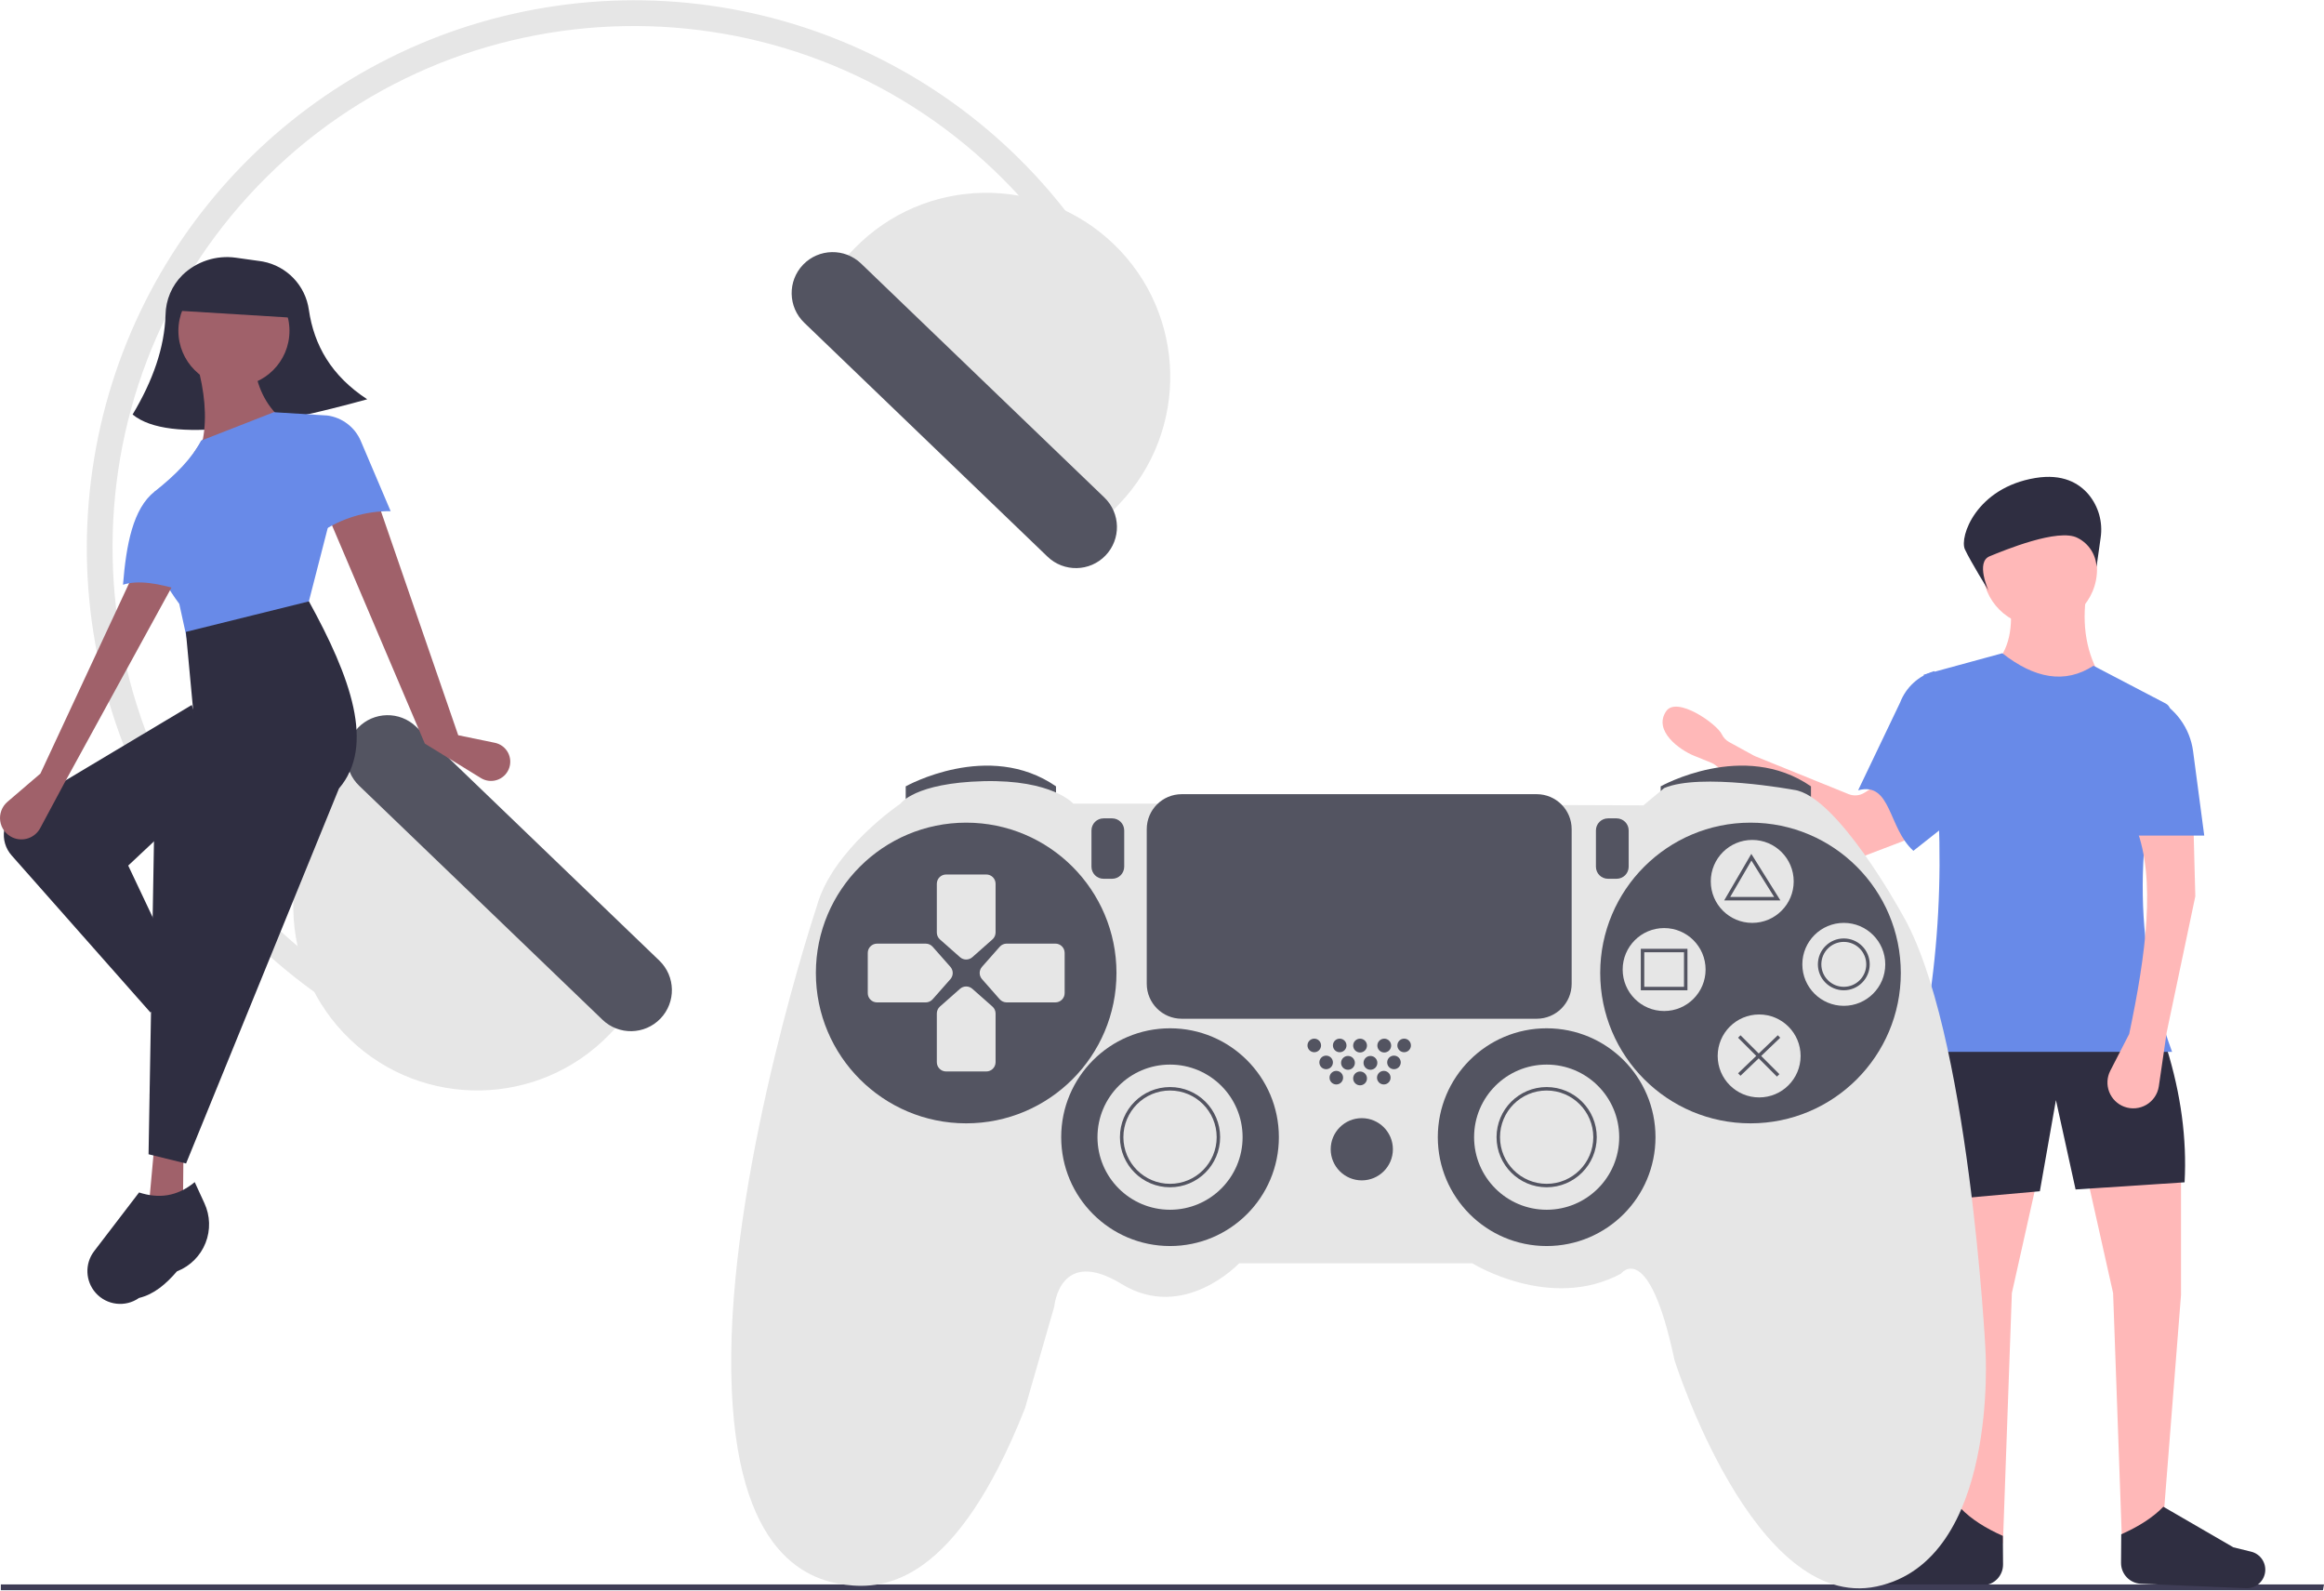
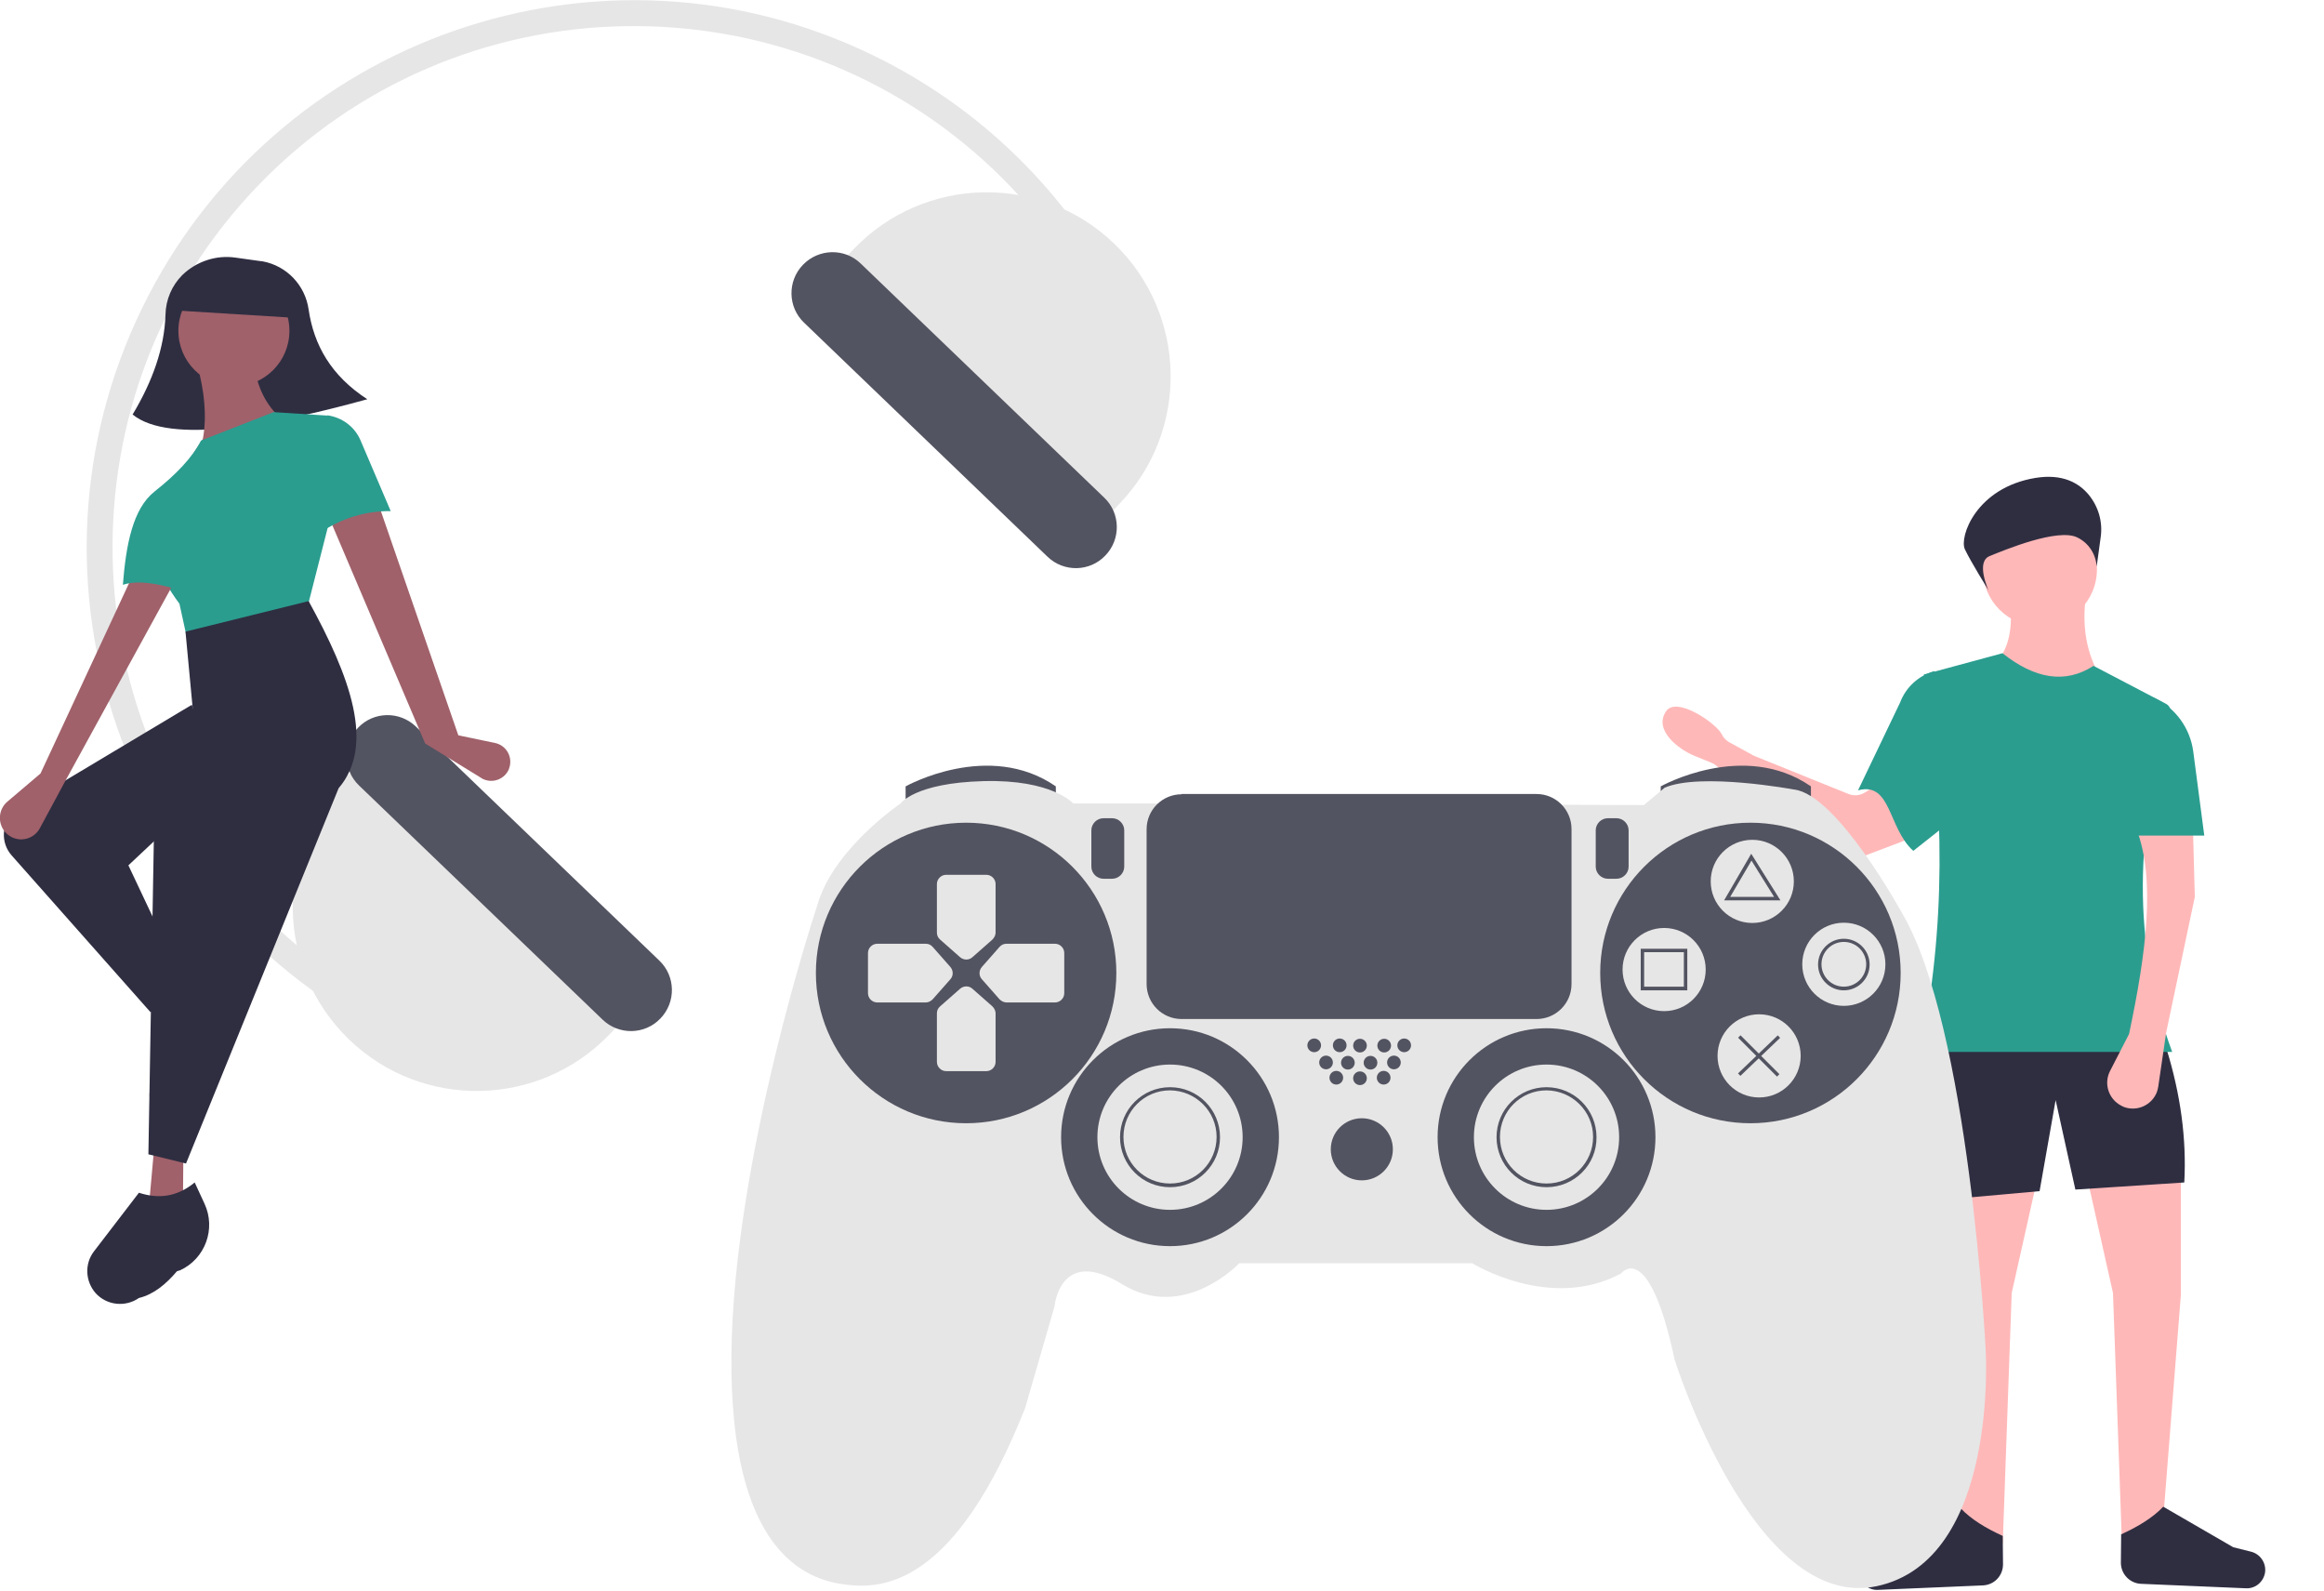
- <svg xmlns="http://www.w3.org/2000/svg" id="fec905af-3345-402f-97ed-aa4ad24ff568" data-name="Layer 1" width="883.272" height="604.198" viewBox="0 0 883.272 604.198">
-   <path d="M916.662,400.177q18.262,19.152,40.749,6.112c-6.291-10.082-7.789-21.048-6.112-32.599H922.095C923.389,383.841,923.041,393.293,916.662,400.177Z" transform="translate(-158.3639 -147.9008)" fill="#ffb8b8" />
-   <polygon points="806.517 586.416 822.138 578.267 828.929 492.015 828.929 446.512 792.934 445.833 803.121 491.336 806.517 586.416" fill="#ffb8b8" />
-   <polygon points="761.238 586.416 745.618 578.267 738.827 492.015 738.827 446.512 774.821 445.833 764.634 491.336 761.238 586.416" fill="#ffb8b8" />
-   <path d="M895.608,603.921l38.032-3.396,6.112-34.636,7.471,33.957,41.428-2.717c.905-16.502-1.394-33.486-6.791-50.936L890.854,544.156Z" transform="translate(-158.3639 -147.9008)" fill="#2f2e41" />
-   <path d="M856.078,473.842l-45.749-35.228a6.654,6.654,0,0,0-1.552-.891l-6.649-2.705c-5.341-2.173-15.513-9.4-10.552-16.842,4-6,19.311,4.748,21.195,8.73a6.578,6.578,0,0,0,2.789,2.951l9.297,5.095a6.654,6.654,0,0,0,.698.331l35.396,14.347a6.654,6.654,0,0,0,6.063-.547l6.417-4.069a6.654,6.654,0,0,1,10.09,4.326l2.121,10.704a6.654,6.654,0,0,1-4.157,7.511l-18.977,7.234A6.654,6.654,0,0,1,856.078,473.842Z" transform="translate(-158.3639 -147.9008)" fill="#ffb8b8" />
-   <path d="M864.576,448.175c12.666-3.397,11.336,14.299,21,23l19-15-11.005-53.281h0a19.803,19.803,0,0,0-13.049,11.949Z" transform="translate(-158.3639 -147.9008)" fill="#688ae8" />
-   <path d="M888.137,547.552h95.76c-15.498-41.763-13.989-84.717-.793-128.488a3.263,3.263,0,0,0-1.604-3.84L954.015,400.856c-10.789,7.02-22.385,4.863-34.636-4.754l-29.882,8.15C897.631,453.109,897.862,500.962,888.137,547.552Z" transform="translate(-158.3639 -147.9008)" fill="#688ae8" />
-   <path d="M912.082,750.268l-39.907,1.692a7.045,7.045,0,0,1-7.266-5.996h0a7.045,7.045,0,0,1,5.29-7.885l6.769-1.659,26.604-15.42c3.941,4.081,9.369,7.532,16.004,10.471l.078,10.842A7.906,7.906,0,0,1,912.082,750.268Z" transform="translate(-158.3639 -147.9008)" fill="#2f2e41" />
-   <polygon points="882.877 604.198 0.321 604.198 0.321 602.017 883.272 602.017 882.877 604.198" fill="#3f3d56" />
-   <path d="M972.07,749.662l39.907,1.692a7.045,7.045,0,0,0,7.266-5.996h0a7.045,7.045,0,0,0-5.29-7.885l-6.769-1.659-26.604-15.42c-3.941,4.081-9.369,7.532-16.004,10.471l-.078,10.842A7.906,7.906,0,0,0,972.07,749.662Z" transform="translate(-158.3639 -147.9008)" fill="#2f2e41" />
-   <circle cx="775.276" cy="216.281" r="21.733" fill="#ffb8b8" />
-   <path d="M967.598,540.76l-7.18,13.961a9.818,9.818,0,0,0,5.283,13.683h0a9.818,9.818,0,0,0,13.162-7.776l2.996-20.547L992.726,488.466l-.679-25.808H970.314C977.727,481.853,974.05,510.166,967.598,540.76Z" transform="translate(-158.3639 -147.9008)" fill="#ffb8b8" />
-   <path d="M966.918,465.375h29.203l-4.239-32.027a26.235,26.235,0,0,0-14.777-20.267h0Z" transform="translate(-158.3639 -147.9008)" fill="#688ae8" />
-   <path d="M956.745,352.211a20.895,20.895,0,0,0-4.568-16.413c-3.708-4.388-9.923-7.979-20.234-6.285-22.497,3.696-28.985,22.425-26.781,27.135s8.96,15.628,8.96,15.628-4.958-10.808.423-13.008,26.207-10.867,33.476-6.962a13.028,13.028,0,0,1,7.165,10.975Z" transform="translate(-158.3639 -147.9008)" fill="#2f2e41" />
-   <path d="M584.773,261.764l-8.738,4.434a197.756,197.756,0,0,0-39.44-53.181c-78.782-75.738-204.492-73.262-280.23,5.52s-73.262,204.492,5.52,280.23A198.061,198.061,0,0,0,312.786,534.292l-4.274,8.816A207.991,207.991,0,1,1,584.773,261.764Z" transform="translate(-158.3639 -147.9008)" fill="#e6e6e6" />
-   <path d="M289.156,444.051A69.924,69.924,0,0,0,389.971,540.971l12.038-12.522L301.194,431.529Z" transform="translate(-158.3639 -147.9008)" fill="#e6e6e6" />
-   <path d="M294.439,424.417a15.606,15.606,0,0,0,.434,22.041l92.467,88.895a15.588,15.588,0,0,0,21.606-22.475l-92.467-88.895A15.606,15.606,0,0,0,294.439,424.417Z" transform="translate(-158.3639 -147.9008)" fill="#535461" />
-   <path d="M571.774,351.862l12.038-12.522a69.924,69.924,0,0,0-100.815-96.92l-12.038,12.522Z" transform="translate(-158.3639 -147.9008)" fill="#e6e6e6" />
-   <path d="M463.587,248.473a15.606,15.606,0,0,0,.434,22.041l92.467,88.895a15.588,15.588,0,0,0,21.606-22.475l-92.467-88.895A15.606,15.606,0,0,0,463.587,248.473Z" transform="translate(-158.3639 -147.9008)" fill="#535461" />
-   <path d="M502.593,453.907v-7.223s31.517-17.728,57.124,0v6.566Z" transform="translate(-158.3639 -147.9008)" fill="#535461" />
-   <path d="M789.529,453.907v-7.223s31.517-17.728,57.124,0v6.566Z" transform="translate(-158.3639 -147.9008)" fill="#535461" />
-   <path d="M597.144,453.251H566.284s-7.879-9.192-34.143-8.536-31.517,8.536-31.517,8.536-25.936,17.4-31.845,39.068c0,0-31.845,95.536-32.502,170.389s28.234,85.358,43.336,87.328,42.023-.657,68.287-66.974L559.061,644.322s1.97-22.981,25.608-8.536,44.649-7.879,44.649-7.879h88.641s29.547,18.385,56.468,3.94c0,0,10.506-13.789,20.355,32.83,0,0,30.204,95.864,76.823,86.015s41.366-89.955,41.366-89.955-6.238-122.457-31.845-165.792c0,0-24.623-44.977-41.038-46.947,0,0-35.457-6.566-49.245-.657l-7.879,6.566Z" transform="translate(-158.3639 -147.9008)" fill="#e6e6e6" />
-   <circle cx="367.21" cy="369.697" r="57.124" fill="#535461" />
-   <circle cx="665.308" cy="369.697" r="57.124" fill="#535461" />
-   <path d="M535.528,504.86l-7.617,6.737a3.532,3.532,0,0,1-4.668,0l-7.63-6.737a3.526,3.526,0,0,1-1.195-2.626V483.697a3.533,3.533,0,0,1,3.533-3.526h15.266a3.526,3.526,0,0,1,3.533,3.519V502.22A3.526,3.526,0,0,1,535.528,504.86Z" transform="translate(-158.3639 -147.9008)" fill="#e6e6e6" />
-   <path d="M535.528,530.329l-7.617-6.73a3.533,3.533,0,0,0-4.668,0l-7.63,6.737a3.526,3.526,0,0,0-1.195,2.626v18.516a3.526,3.526,0,0,0,3.519,3.533h15.279a3.526,3.526,0,0,0,3.533-3.519V532.969A3.526,3.526,0,0,0,535.528,530.329Z" transform="translate(-158.3639 -147.9008)" fill="#e6e6e6" />
-   <path d="M512.843,527.565l6.737-7.63a3.532,3.532,0,0,0,0-4.668l-6.737-7.63a3.533,3.533,0,0,0-2.626-1.195H491.7a3.533,3.533,0,0,0-3.526,3.533v15.266a3.526,3.526,0,0,0,3.519,3.533h18.529A3.526,3.526,0,0,0,512.843,527.565Z" transform="translate(-158.3639 -147.9008)" fill="#e6e6e6" />
-   <path d="M538.312,527.565l-6.724-7.636a3.526,3.526,0,0,1,0-4.668l6.737-7.63a3.526,3.526,0,0,1,2.626-1.195h18.516a3.526,3.526,0,0,1,3.533,3.519V525.234a3.526,3.526,0,0,1-3.519,3.533H540.958A3.526,3.526,0,0,1,538.312,527.565Z" transform="translate(-158.3639 -147.9008)" fill="#e6e6e6" />
-   <circle cx="444.69" cy="432.074" r="41.366" fill="#535461" />
-   <circle cx="587.829" cy="432.074" r="41.366" fill="#535461" />
-   <circle cx="444.69" cy="432.074" r="27.577" fill="#e6e6e6" />
-   <path d="M603.054,599.016A19.041,19.041,0,1,1,622.095,579.975,19.063,19.063,0,0,1,603.054,599.016Zm0-36.77a17.728,17.728,0,1,0,17.728,17.728A17.748,17.748,0,0,0,603.054,562.247Z" transform="translate(-158.3639 -147.9008)" fill="#535461" />
-   <circle cx="587.829" cy="432.074" r="27.577" fill="#e6e6e6" />
-   <path d="M746.193,599.016a19.041,19.041,0,1,1,19.041-19.041A19.063,19.063,0,0,1,746.193,599.016Zm0-36.77a17.728,17.728,0,1,0,17.728,17.728A17.748,17.748,0,0,0,746.193,562.247Z" transform="translate(-158.3639 -147.9008)" fill="#535461" />
-   <circle cx="517.572" cy="436.67" r="11.819" fill="#535461" />
-   <circle cx="499.509" cy="397.222" r="2.58" fill="#535461" />
-   <circle cx="509.175" cy="397.222" r="2.58" fill="#535461" />
-   <circle cx="507.888" cy="409.467" r="2.58" fill="#535461" />
-   <circle cx="516.916" cy="409.75" r="2.626" fill="#535461" />
-   <circle cx="525.931" cy="409.467" r="2.58" fill="#535461" />
-   <circle cx="504.02" cy="403.67" r="2.58" fill="#535461" />
-   <circle cx="512.32" cy="403.84" r="2.626" fill="#535461" />
-   <circle cx="520.856" cy="403.84" r="2.626" fill="#535461" />
-   <circle cx="529.798" cy="403.67" r="2.58" fill="#535461" />
-   <circle cx="516.916" cy="397.274" r="2.626" fill="#535461" />
-   <circle cx="526.108" cy="397.274" r="2.626" fill="#535461" />
-   <circle cx="533.666" cy="397.222" r="2.58" fill="#535461" />
-   <path d="M577.774,458.847a4.586,4.586,0,0,0-4.581,4.581V477.217a4.586,4.586,0,0,0,4.581,4.581h3.283a4.586,4.586,0,0,0,4.581-4.581V463.428a4.586,4.586,0,0,0-4.581-4.581Z" transform="translate(-158.3639 -147.9008)" fill="#535461" />
-   <path d="M769.502,458.847a4.586,4.586,0,0,0-4.581,4.581V477.217a4.586,4.586,0,0,0,4.581,4.581h3.283a4.586,4.586,0,0,0,4.581-4.581V463.428a4.586,4.586,0,0,0-4.581-4.581Z" transform="translate(-158.3639 -147.9008)" fill="#535461" />
-   <circle cx="665.965" cy="334.897" r="15.758" fill="#e6e6e6" />
-   <circle cx="632.478" cy="368.384" r="15.758" fill="#e6e6e6" />
-   <circle cx="700.765" cy="366.414" r="15.758" fill="#e6e6e6" />
-   <circle cx="668.591" cy="401.214" r="15.758" fill="#e6e6e6" />
-   <path d="M607.485,449.654a13.296,13.296,0,0,0-13.281,13.281v58.766a13.296,13.296,0,0,0,13.281,13.281H742.417a13.296,13.296,0,0,0,13.281-13.281V462.936A13.296,13.296,0,0,0,742.417,449.654Z" transform="translate(-158.3639 -147.9008)" fill="#535461" />
-   <path d="M835.035,490.02H813.665l10.316-17.685ZM815.951,488.707h16.713l-8.645-13.832Z" transform="translate(-158.3639 -147.9008)" fill="#535461" />
-   <path d="M799.706,524.164H781.978V508.405h17.728Zm-16.415-1.313H798.393V509.718H783.291Z" transform="translate(-158.3639 -147.9008)" fill="#535461" />
-   <path d="M859.129,524.164a9.849,9.849,0,1,1,9.849-9.849A9.86,9.86,0,0,1,859.129,524.164Zm0-18.385a8.536,8.536,0,1,0,8.536,8.536A8.546,8.546,0,0,0,859.129,505.779Z" transform="translate(-158.3639 -147.9008)" fill="#535461" />
-   <rect x="826.135" y="538.668" width="1.313" height="20.893" transform="translate(-304.4849 597.5607) rotate(-45)" fill="#535461" />
-   <rect x="816.506" y="548.294" width="20.898" height="1.313" transform="translate(-308.4265 576.0851) rotate(-43.734)" fill="#535461" />
-   <path d="M297.935,299.615c-35.851,9.884-75.108,17.324-89.175,5.781,7.702-12.822,12.144-25.459,12.521-37.867a21.772,21.772,0,0,1,6.408-15.103,24.371,24.371,0,0,1,20.328-6.606l9.304,1.306q.47.066.935.15A21.759,21.759,0,0,1,275.75,265.612C277.711,279.066,284.303,290.714,297.935,299.615Z" transform="translate(-158.3639 -147.9008)" fill="#2f2e41" />
-   <path d="M332.517,427.259l13.937,2.874a7.32,7.32,0,0,1,5.244,10.067v0a7.32,7.32,0,0,1-10.557,3.338l-21.319-13.112L283.611,345.3l18.756-5.425Z" transform="translate(-158.3639 -147.9008)" fill="#a0616a" />
-   <polygon points="74.869 391.06 64.316 394.129 56.328 377.632 64.451 373.399 74.869 391.06" fill="#a0616a" />
-   <polygon points="69.507 461.743 56.559 458.315 58.586 436.07 69.729 436.756 69.507 461.743" fill="#a0616a" />
-   <path d="M229.221,523.539l-13.714,9.025L162.763,472.904a11.756,11.756,0,0,1,2.777-17.878l65.706-39.261,10.064,28.91-34.214,32.107Z" transform="translate(-158.3639 -147.9008)" fill="#2f2e41" />
-   <path d="M240.77,554.769q-.052.067-.103.134c-.876,5.132-2.416,9.813-5.853,13.202a10.229,10.229,0,0,1-12.423,5.611h0a10.229,10.229,0,0,1-7.093-10.894l2.563-22.905c6.147-1.413,10.835-4.909,13.208-11.71L237.042,532.275A15.705,15.705,0,0,1,240.77,554.769Z" transform="translate(-158.3639 -147.9008)" fill="#2f2e41" />
-   <circle cx="88.908" cy="125.702" r="21.108" fill="#a0616a" />
-   <path d="M265.551,307.345l-33.276,27.559L229.683,323.56l5.808-8.854c1.612-8.686.571-18.265-2.199-28.426l21.71.02C255.94,294.511,259.137,301.674,265.551,307.345Z" transform="translate(-158.3639 -147.9008)" fill="#a0616a" />
-   <path d="M274.919,379.635l-44.923,13.684-3.495-15.977c-8.419-11.304-12.078-21.621-6.571-30.038l-2.772-12.671c7.951-6.26,14.203-12.665,17.636-19.31l27.639-10.8,20.319,1.25,6,20.107Z" transform="translate(-158.3639 -147.9008)" fill="#688ae8" />
-   <path d="M306.833,342.123a46.281,46.281,0,0,0-26.823,8.218l2.742-44.57h0a16.176,16.176,0,0,1,12.744,9.701Z" transform="translate(-158.3639 -147.9008)" fill="#688ae8" />
-   <path d="M229.081,589.981l-14.258-3.509,2.099-121.153,19.146-20.967-4.286-26.581-2.773-29.777,46.768-11.597c15.808,28.703,25.362,54.799,11.415,71.1Z" transform="translate(-158.3639 -147.9008)" fill="#2f2e41" />
-   <path d="M225.806,630.886q-.096.038-.192.075c-4.14,4.807-8.689,8.727-14.408,10.106a12.466,12.466,0,0,1-16.497-1.949v0a12.466,12.466,0,0,1-.56-15.833l17.07-22.305c7.306,2.388,14.398,1.684,21.15-3.926l3.681,8.003A19.139,19.139,0,0,1,225.806,630.886Z" transform="translate(-158.3639 -147.9008)" fill="#2f2e41" />
-   <path d="M173.72,441.832l-12.515,10.715a8.121,8.121,0,0,0,1.941,13.571h0a8.121,8.121,0,0,0,10.499-3.565l9.05-16.88,41.504-75.739-15.61-2.934Z" transform="translate(-158.3639 -147.9008)" fill="#a0616a" />
-   <path d="M226.699,372.062c-8.107-2.447-15.7-3.888-21.589-1.986,1.235-15.276,3.779-28.923,12.05-35.444l11.758,1.381Z" transform="translate(-158.3639 -147.9008)" fill="#688ae8" />
-   <path d="M270.835,268.708l-45.145-2.778.556-9.029q23.639-15.939,45.145,2.778Z" transform="translate(-158.3639 -147.9008)" fill="#2f2e41" />
+ <svg xmlns="http://www.w3.org/2000/svg" version="1.1" id="fec905af-3345-402f-97ed-aa4ad24ff568" x="0px" y="0px" viewBox="0 0 883.3 604.2" style="enable-background:new 0 0 883.3 604.2;" xml:space="preserve">
+   <style type="text/css">
+ 	.st0{fill:#FFB8B8;}
+ 	.st1{fill:#2F2E41;}
+ 	.st2{fill:#2A9D8F;}
+ 	.st3{fill:#E6E6E6;}
+ 	.st4{fill:#535461;}
+ 	.st5{fill:#A0616A;}
+ </style>
+   <path class="st0" d="M758.3,252.3c12.2,12.8,25.8,14.8,40.7,6.1c-6.3-10.1-7.8-21-6.1-32.6h-29.2C765,235.9,764.7,245.4,758.3,252.3  z" />
+   <polygon class="st0" points="806.5,586.4 822.1,578.3 828.9,492 828.9,446.5 792.9,445.8 803.1,491.3 " />
+   <polygon class="st0" points="761.2,586.4 745.6,578.3 738.8,492 738.8,446.5 774.8,445.8 764.6,491.3 " />
+   <path class="st1" d="M737.2,456l38-3.4l6.1-34.6l7.5,34l41.4-2.7c0.9-16.5-1.4-33.5-6.8-50.9l-91-2L737.2,456z" />
+   <path class="st0" d="M697.7,325.9L652,290.7c-0.5-0.4-1-0.7-1.6-0.9l-6.6-2.7c-5.3-2.2-15.5-9.4-10.6-16.8c4-6,19.3,4.7,21.2,8.7  c0.6,1.3,1.6,2.3,2.8,3l9.3,5.1c0.2,0.1,0.5,0.2,0.7,0.3l35.4,14.3c2,0.8,4.2,0.6,6.1-0.5l6.4-4.1c3.1-2,7.2-1,9.2,2.1  c0.4,0.7,0.7,1.5,0.9,2.3l2.1,10.7c0.6,3.2-1.1,6.4-4.2,7.5l-19,7.2C702,327.7,699.5,327.4,697.7,325.9z" />
+   <path class="st2" d="M706.2,300.3c12.7-3.4,11.3,14.3,21,23l19-15l-11-53.3l0,0c-6,1.7-10.8,6.1-13,11.9L706.2,300.3z" />
+   <path class="st2" d="M729.8,399.7h95.8c-15.5-41.8-14-84.7-0.8-128.5c0.5-1.5-0.2-3.1-1.6-3.8L795.7,253c-10.8,7-22.4,4.9-34.6-4.8  l-29.9,8.1C739.3,305.2,739.5,353.1,729.8,399.7z" />
+   <path class="st1" d="M753.7,602.4l-39.9,1.7c-3.6,0.2-6.7-2.4-7.3-6l0,0c-0.5-3.6,1.8-7,5.3-7.9l6.8-1.7l26.6-15.4  c3.9,4.1,9.4,7.5,16,10.5l0.1,10.8C761.3,598.7,758,602.2,753.7,602.4z" />
+   <path class="st1" d="M813.7,601.8l39.9,1.7c3.6,0.2,6.7-2.4,7.3-6l0,0c0.5-3.6-1.8-7-5.3-7.9l-6.8-1.7l-26.6-15.4  c-3.9,4.1-9.4,7.5-16,10.5l-0.1,10.8C806.1,598.1,809.5,601.6,813.7,601.8z" />
+   <circle class="st0" cx="775.3" cy="216.3" r="21.7" />
+   <path class="st0" d="M809.2,392.9l-7.2,14c-2.5,4.8-0.6,10.7,4.2,13.2c0.3,0.2,0.7,0.3,1,0.5l0,0c5.1,1.9,10.7-0.7,12.6-5.7  c0.2-0.7,0.4-1.3,0.5-2l3-20.5l10.9-51.6l-0.7-25.8H812C819.4,334,815.7,362.3,809.2,392.9z" />
+   <path class="st2" d="M808.6,317.5h29.2l-4.2-32c-1.2-8.8-6.7-16.5-14.8-20.3l0,0L808.6,317.5z" />
+   <path class="st1" d="M798.4,204.3c0.9-5.9-0.8-11.8-4.6-16.4c-3.7-4.4-9.9-8-20.2-6.3c-22.5,3.7-29,22.4-26.8,27.1s9,15.6,9,15.6  s-5-10.8,0.4-13s26.2-10.9,33.5-7c4.2,2.1,6.9,6.3,7.2,11L798.4,204.3z" />
+   <path class="st3" d="M426.4,113.9l-8.7,4.4c-10.1-19.8-23.4-37.8-39.4-53.2C299.4-10.6,173.7-8.1,98,70.6s-73.3,204.5,5.5,280.2  c15,14.4,32.2,26.4,50.9,35.5l-4.3,8.8C46.8,345,3.7,220.6,53.9,117.3S228.5-29.2,331.8,21C372.6,40.8,405.9,73.4,426.4,113.9z" />
+   <path class="st3" d="M130.8,296.1c-26.8,27.8-25.9,72.1,1.9,98.9s72.1,25.9,98.9-1.9l12-12.5l-100.8-96.9L130.8,296.1z" />
+   <path class="st4" d="M136.1,276.5c-6,6.2-5.8,16.1,0.4,22l92.5,88.9c6.2,6,16.1,5.8,22-0.4c6-6.2,5.8-16.1-0.4-22l0,0l-92.5-88.9  C151.9,270.1,142,270.3,136.1,276.5z" />
+   <path class="st3" d="M413.4,204l12-12.5c26.8-27.8,25.9-72.1-1.9-98.9c-27.8-26.8-72.1-25.9-98.9,1.9l-12,12.5L413.4,204z" />
+   <path class="st4" d="M305.2,100.6c-6,6.2-5.8,16.1,0.4,22l92.5,88.9c6.2,6,16.1,5.8,22-0.4c6-6.2,5.8-16.1-0.4-22l0,0l-92.5-88.9  C321.1,94.2,311.2,94.4,305.2,100.6z" />
+   <path class="st4" d="M344.2,306v-7.2c0,0,31.5-17.7,57.1,0v6.6L344.2,306z" />
+   <path class="st4" d="M631.2,306v-7.2c0,0,31.5-17.7,57.1,0v6.6L631.2,306z" />
+   <path class="st3" d="M438.8,305.3h-30.9c0,0-7.9-9.2-34.1-8.5s-31.5,8.5-31.5,8.5s-25.9,17.4-31.8,39.1c0,0-31.8,95.5-32.5,170.4  s28.2,85.4,43.3,87.3c15.1,2,42-0.7,68.3-67l11.2-38.7c0,0,2-23,25.6-8.5S471,480,471,480h88.6c0,0,29.5,18.4,56.5,3.9  c0,0,10.5-13.8,20.4,32.8c0,0,30.2,95.9,76.8,86s41.4-90,41.4-90s-6.2-122.5-31.8-165.8c0,0-24.6-45-41-46.9c0,0-35.5-6.6-49.2-0.7  l-7.9,6.6L438.8,305.3z" />
+   <circle class="st4" cx="367.2" cy="369.7" r="57.1" />
+   <circle class="st4" cx="665.3" cy="369.7" r="57.1" />
+   <path class="st3" d="M377.2,357l-7.6,6.7c-1.3,1.2-3.3,1.2-4.7,0l-7.6-6.7c-0.8-0.7-1.2-1.6-1.2-2.6v-18.5c0-1.9,1.6-3.5,3.5-3.5  h15.3c1.9,0,3.5,1.6,3.5,3.5v18.5C378.4,355.3,377.9,356.3,377.2,357z" />
+   <path class="st3" d="M377.2,382.4l-7.6-6.7c-1.3-1.2-3.3-1.2-4.7,0l-7.6,6.7c-0.8,0.7-1.2,1.6-1.2,2.6v18.5c0,1.9,1.6,3.5,3.5,3.5  h15.3c1.9,0,3.5-1.6,3.5-3.5v-18.5C378.4,384.1,377.9,383.1,377.2,382.4z" />
+   <path class="st3" d="M354.5,379.7l6.7-7.6c1.2-1.3,1.2-3.3,0-4.7l-6.7-7.6c-0.7-0.8-1.6-1.2-2.6-1.2h-18.5c-1.9,0-3.5,1.6-3.5,3.5  v15.3c0,1.9,1.6,3.5,3.5,3.5h18.5C352.9,380.9,353.8,380.4,354.5,379.7z" />
+   <path class="st3" d="M379.9,379.7l-6.7-7.6c-1.2-1.3-1.2-3.3,0-4.7l6.7-7.6c0.7-0.8,1.6-1.2,2.6-1.2h18.5c1.9,0,3.5,1.6,3.5,3.5  v15.3c0,1.9-1.6,3.5-3.5,3.5h-18.5C381.6,380.9,380.6,380.4,379.9,379.7z" />
+   <circle class="st4" cx="444.7" cy="432.1" r="41.4" />
+   <circle class="st4" cx="587.8" cy="432.1" r="41.4" />
+   <circle class="st3" cx="444.7" cy="432.1" r="27.6" />
+   <path class="st4" d="M444.7,451.1c-10.5,0-19-8.5-19-19c0-10.5,8.5-19,19-19c10.5,0,19,8.5,19,19c0,0,0,0,0,0  C463.7,442.6,455.2,451.1,444.7,451.1z M444.7,414.3c-9.8,0-17.7,7.9-17.7,17.7c0,9.8,7.9,17.7,17.7,17.7c9.8,0,17.7-7.9,17.7-17.7  c0,0,0,0,0,0C462.4,422.3,454.5,414.4,444.7,414.3z" />
+   <circle class="st3" cx="587.8" cy="432.1" r="27.6" />
+   <path class="st4" d="M587.8,451.1c-10.5,0-19-8.5-19-19s8.5-19,19-19c10.5,0,19,8.5,19,19C606.9,442.6,598.3,451.1,587.8,451.1z   M587.8,414.3c-9.8,0-17.7,7.9-17.7,17.7c0,9.8,7.9,17.7,17.7,17.7c9.8,0,17.7-7.9,17.7-17.7c0,0,0,0,0,0  C605.5,422.3,597.6,414.4,587.8,414.3z" />
+   <circle class="st4" cx="517.6" cy="436.7" r="11.8" />
+   <circle class="st4" cx="499.5" cy="397.2" r="2.6" />
+   <circle class="st4" cx="509.2" cy="397.2" r="2.6" />
+   <circle class="st4" cx="507.9" cy="409.5" r="2.6" />
+   <circle class="st4" cx="516.9" cy="409.7" r="2.6" />
+   <circle class="st4" cx="525.9" cy="409.5" r="2.6" />
+   <circle class="st4" cx="504" cy="403.7" r="2.6" />
+   <circle class="st4" cx="512.3" cy="403.8" r="2.6" />
+   <circle class="st4" cx="520.9" cy="403.8" r="2.6" />
+   <circle class="st4" cx="529.8" cy="403.7" r="2.6" />
+   <circle class="st4" cx="516.9" cy="397.3" r="2.6" />
+   <circle class="st4" cx="526.1" cy="397.3" r="2.6" />
+   <circle class="st4" cx="533.7" cy="397.2" r="2.6" />
+   <path class="st4" d="M419.4,310.9c-2.5,0-4.6,2.1-4.6,4.6v13.8c0,2.5,2.1,4.6,4.6,4.6h3.3c2.5,0,4.6-2.1,4.6-4.6v-13.8  c0-2.5-2.1-4.6-4.6-4.6H419.4z" />
+   <path class="st4" d="M611.1,310.9c-2.5,0-4.6,2.1-4.6,4.6v13.8c0,2.5,2.1,4.6,4.6,4.6h3.3c2.5,0,4.6-2.1,4.6-4.6v-13.8  c0-2.5-2.1-4.6-4.6-4.6H611.1z" />
+   <circle class="st3" cx="666" cy="334.9" r="15.8" />
+   <circle class="st3" cx="632.5" cy="368.4" r="15.8" />
+   <circle class="st3" cx="700.8" cy="366.4" r="15.8" />
+   <circle class="st3" cx="668.6" cy="401.2" r="15.8" />
+   <path class="st4" d="M449.1,301.8c-7.3,0-13.3,5.9-13.3,13.3v58.8c0,7.3,5.9,13.3,13.3,13.3h134.9c7.3,0,13.3-5.9,13.3-13.3V315  c0-7.3-5.9-13.3-13.3-13.3H449.1z" />
+   <path class="st4" d="M676.7,342.1h-21.4l10.3-17.7L676.7,342.1z M657.6,340.8h16.7l-8.6-13.8L657.6,340.8z" />
+   <path class="st4" d="M641.3,376.3h-17.7v-15.8h17.7V376.3z M624.9,374.9H640v-13.1h-15.1V374.9z" />
+   <path class="st4" d="M700.8,376.3c-5.4,0-9.8-4.4-9.8-9.8s4.4-9.8,9.8-9.8s9.8,4.4,9.8,9.8C710.6,371.9,706.2,376.3,700.8,376.3z   M700.8,357.9c-4.7,0-8.5,3.8-8.5,8.5s3.8,8.5,8.5,8.5c4.7,0,8.5-3.8,8.5-8.5c0,0,0,0,0,0C709.3,361.7,705.5,357.9,700.8,357.9  L700.8,357.9z" />
+   <rect x="667.8" y="390.8" transform="matrix(0.7071 -0.7071 0.7071 0.7071 -87.9232 590.1622)" class="st4" width="1.3" height="20.9" />
+   <rect x="658.1" y="400.4" transform="matrix(0.7226 -0.6913 0.6913 0.7226 -91.7541 573.4731)" class="st4" width="20.9" height="1.3" />
+   <path class="st1" d="M139.6,151.7c-35.9,9.9-75.1,17.3-89.2,5.8c7.7-12.8,12.1-25.5,12.5-37.9c0.1-5.7,2.4-11.1,6.4-15.1  c5.4-5.2,12.9-7.7,20.3-6.6l9.3,1.3c0.3,0,0.6,0.1,0.9,0.1c9.2,1.7,16.2,9.1,17.5,18.3C119.3,131.2,125.9,142.8,139.6,151.7z" />
+   <path class="st5" d="M174.2,279.4l13.9,2.9c4,0.8,6.5,4.7,5.7,8.6c-0.1,0.5-0.3,1-0.4,1.4l0,0c-1.6,3.7-5.9,5.4-9.6,3.8  c-0.3-0.1-0.6-0.3-0.9-0.5l-21.3-13.1l-36.2-85.1L144,192L174.2,279.4z" />
+   <polygon class="st5" points="74.9,391.1 64.3,394.1 56.3,377.6 64.5,373.4 " />
+   <polygon class="st5" points="69.5,461.7 56.6,458.3 58.6,436.1 69.7,436.8 " />
+   <path class="st1" d="M70.9,375.6l-13.7,9L4.4,325c-4.3-4.9-3.8-12.3,1-16.6c0.5-0.5,1.1-0.9,1.8-1.3l65.7-39.3l10.1,28.9l-34.2,32.1  L70.9,375.6z" />
+   <path class="st1" d="M82.4,406.9c0,0-0.1,0.1-0.1,0.1c-0.9,5.1-2.4,9.8-5.9,13.2c-2.1,4.8-7.5,7.2-12.4,5.6l0,0  c-4.7-1.5-7.6-6-7.1-10.9l2.6-22.9c6.1-1.4,10.8-4.9,13.2-11.7l6,4.1c7.2,4.9,9.1,14.6,4.2,21.8C82.7,406.4,82.6,406.6,82.4,406.9z" />
+   <circle class="st5" cx="88.9" cy="125.7" r="21.1" />
+   <path class="st5" d="M107.2,159.4L73.9,187l-2.6-11.3l5.8-8.9c1.6-8.7,0.6-18.3-2.2-28.4l21.7,0C97.6,146.6,100.8,153.8,107.2,159.4  z" />
+   <path class="st2" d="M116.6,231.7l-44.9,13.7l-3.5-16c-8.4-11.3-12.1-21.6-6.6-30l-2.8-12.7c8-6.3,14.2-12.7,17.6-19.3l27.6-10.8  l20.3,1.3l6,20.1L116.6,231.7z" />
+   <path class="st2" d="M148.5,194.2c-9.6-0.1-18.9,2.8-26.8,8.2l2.7-44.6l0,0c5.7,0.8,10.5,4.4,12.7,9.7L148.5,194.2z" />
+   <path class="st1" d="M70.7,442.1l-14.3-3.5l2.1-121.2l19.1-21l-4.3-26.6l-2.8-29.8l46.8-11.6c15.8,28.7,25.4,54.8,11.4,71.1  L70.7,442.1z" />
+   <path class="st1" d="M67.4,483c-0.1,0-0.1,0-0.2,0.1c-4.1,4.8-8.7,8.7-14.4,10.1c-5.2,3.6-12.3,2.8-16.5-1.9l0,0  c-3.9-4.5-4.2-11.1-0.6-15.8l17.1-22.3c7.3,2.4,14.4,1.7,21.2-3.9l3.7,8c4.5,9.6,0.3,21-9.3,25.4C68.1,482.7,67.8,482.9,67.4,483z" />
+   <path class="st5" d="M15.4,293.9L2.8,304.6c-3.4,2.9-3.8,8-0.9,11.5c0.8,0.9,1.7,1.6,2.8,2.1l0,0c3.9,1.8,8.5,0.2,10.5-3.6l9.1-16.9  L65.8,222l-15.6-2.9L15.4,293.9z" />
+   <path class="st2" d="M68.3,224.2c-8.1-2.4-15.7-3.9-21.6-2c1.2-15.3,3.8-28.9,12-35.4l11.8,1.4L68.3,224.2z" />
+   <path class="st1" d="M112.5,120.8L67.3,118l0.6-9c15.8-10.6,30.8-9.7,45.1,2.8L112.5,120.8z" />
</svg>
